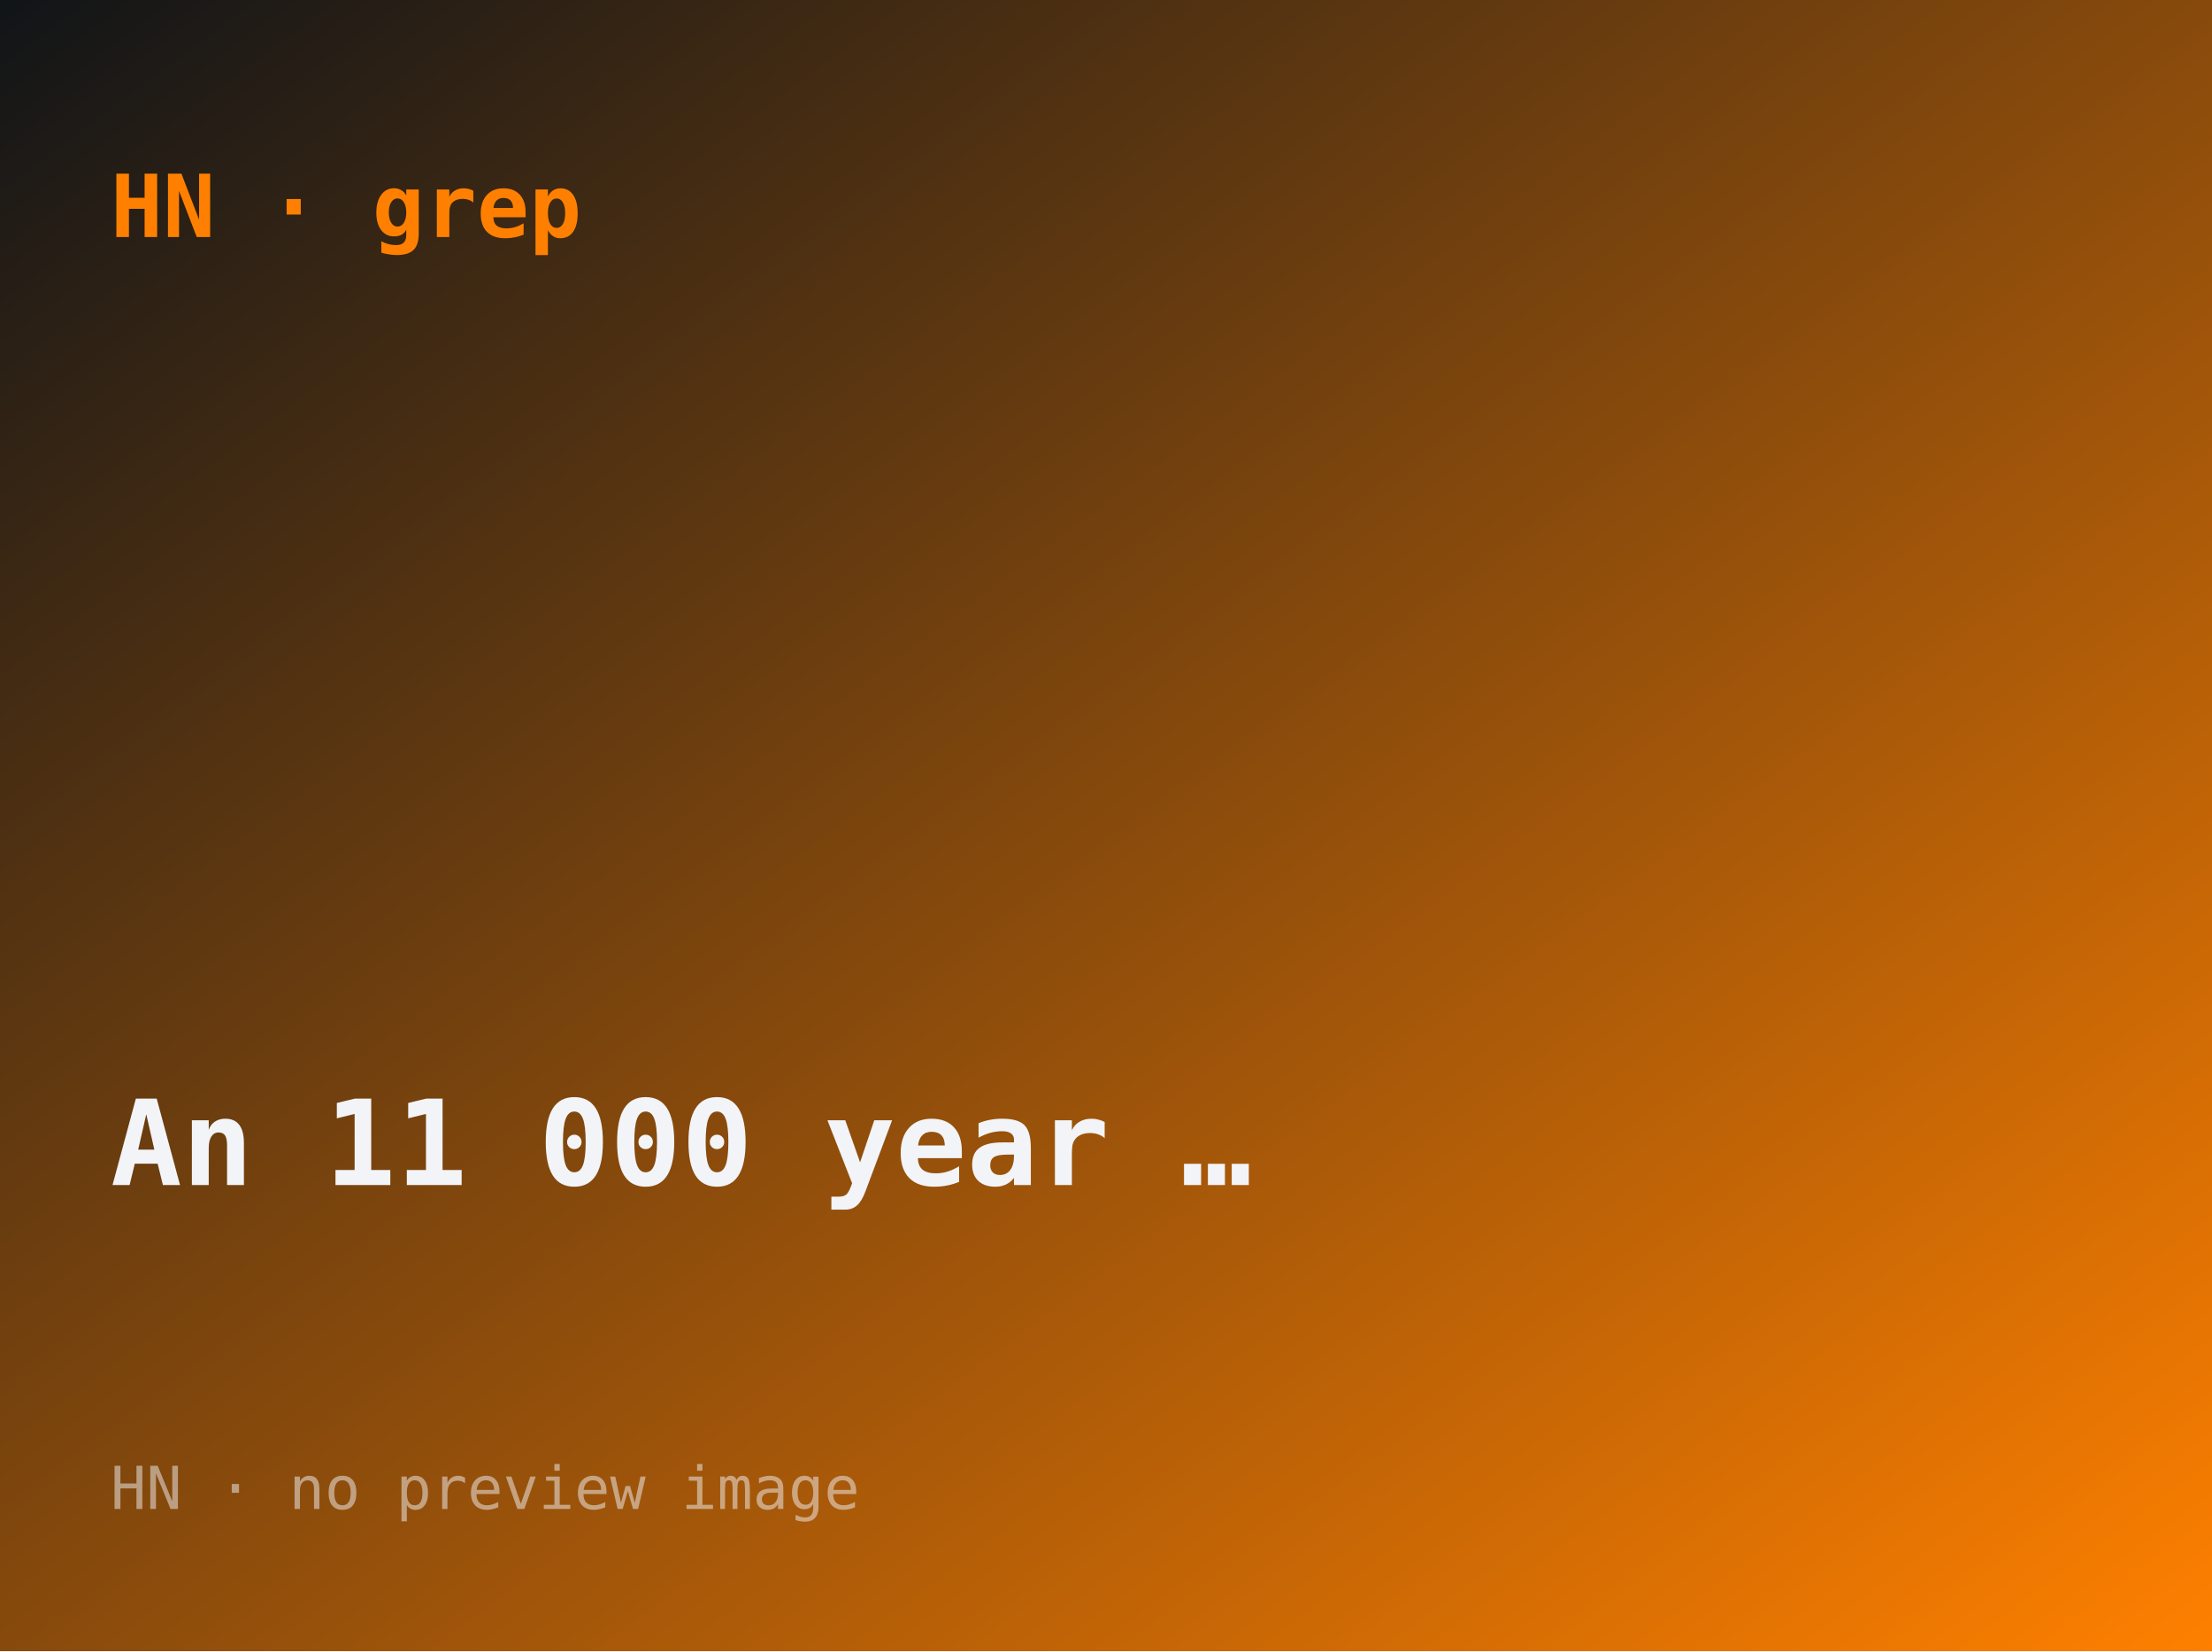
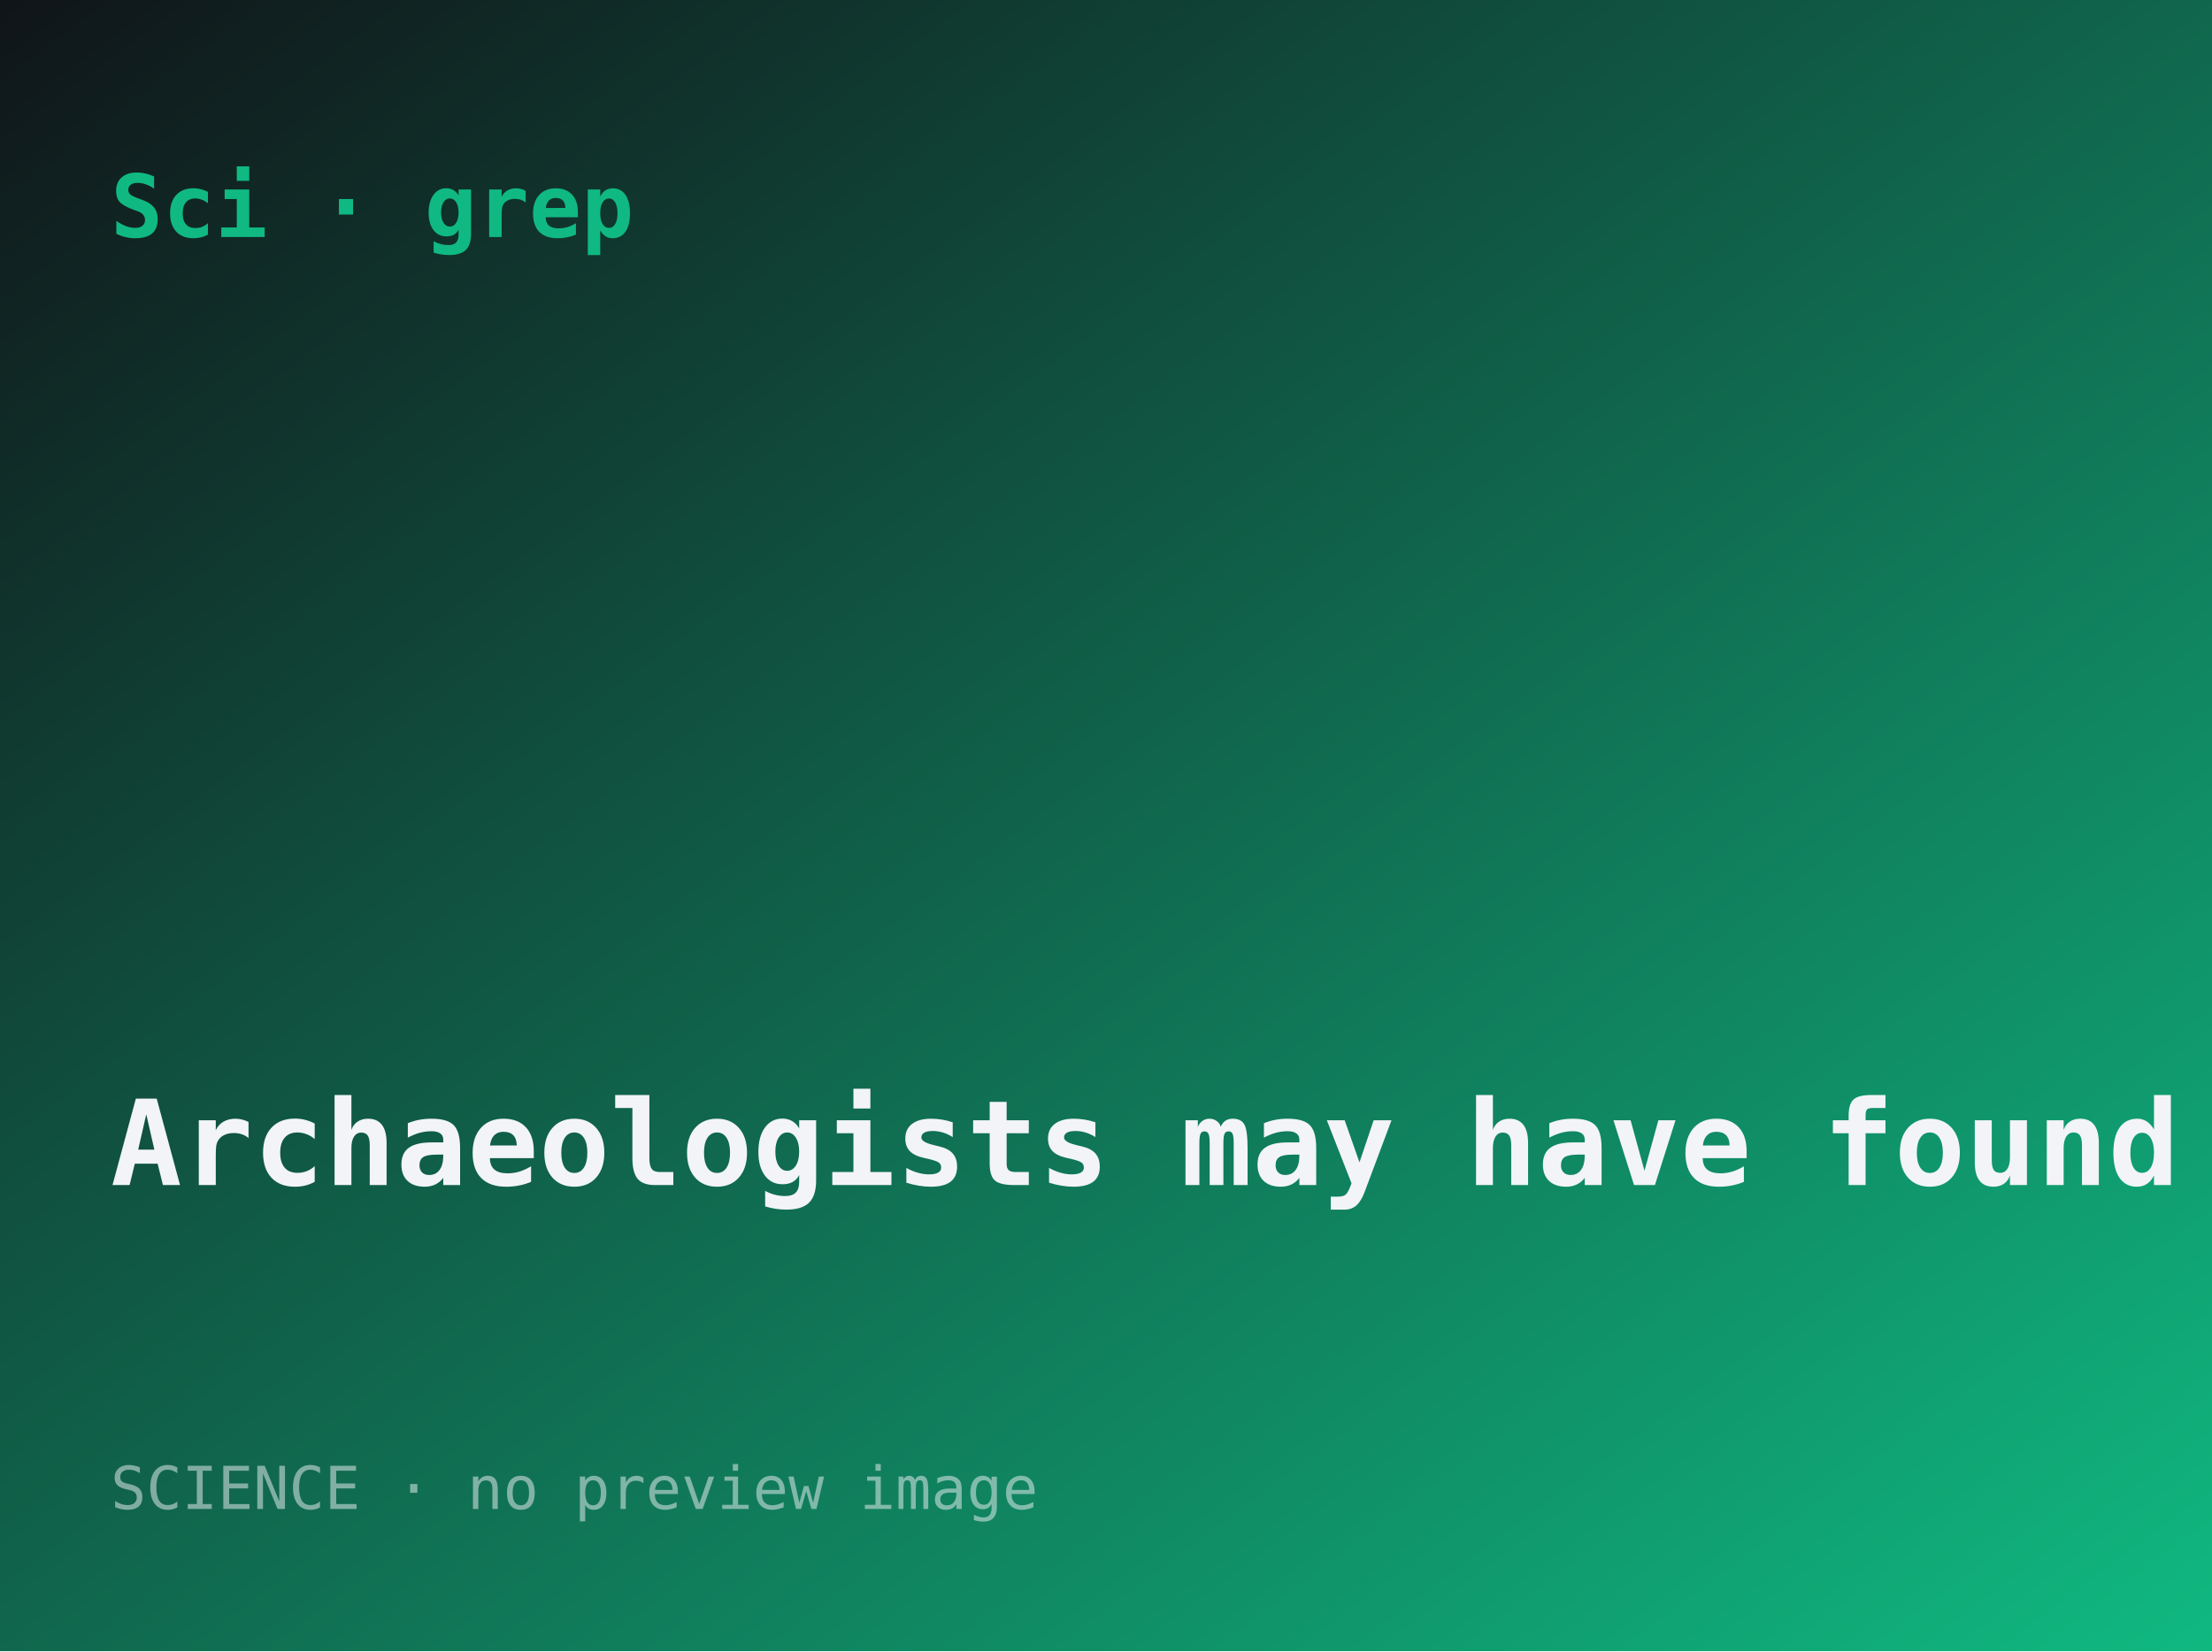
- <svg xmlns="http://www.w3.org/2000/svg" width="560" height="418" viewBox="0 0 560 418" role="img" aria-label="An 11,000-year-old sculpture of a man riding a leopard found in Turkey">
+ <svg xmlns="http://www.w3.org/2000/svg" width="560" height="418" viewBox="0 0 560 418" role="img" aria-label="Archaeologists may have found the world's oldest shipwreck, from the age of the ">
  <defs>
    <linearGradient id="g" x1="0" y1="0" x2="1" y2="1">
      <stop offset="0" stop-color="#101418" />
-       <stop offset="1" stop-color="#ff8000" />
+       <stop offset="1" stop-color="#10b981" />
    </linearGradient>
  </defs>
  <rect width="560" height="418" fill="url(#g)" />
-   <text x="28" y="60" font-family="ui-monospace,monospace" font-size="22" fill="#ff8000" font-weight="700">HN · grep</text>
-   <text x="28" y="300" font-family="ui-monospace,monospace" font-size="30" fill="#f2f4f8" font-weight="600">An 11 000 year …</text>
-   <text x="28" y="382" font-family="ui-monospace,monospace" font-size="15" fill="rgba(242,244,248,.5)">HN · no preview image</text>
+   <text x="28" y="60" font-family="ui-monospace,monospace" font-size="22" fill="#10b981" font-weight="700">Sci · grep</text>
+   <text x="28" y="300" font-family="ui-monospace,monospace" font-size="30" fill="#f2f4f8" font-weight="600">Archaeologists may have found …</text>
+   <text x="28" y="382" font-family="ui-monospace,monospace" font-size="15" fill="rgba(242,244,248,.5)">SCIENCE · no preview image</text>
</svg>
